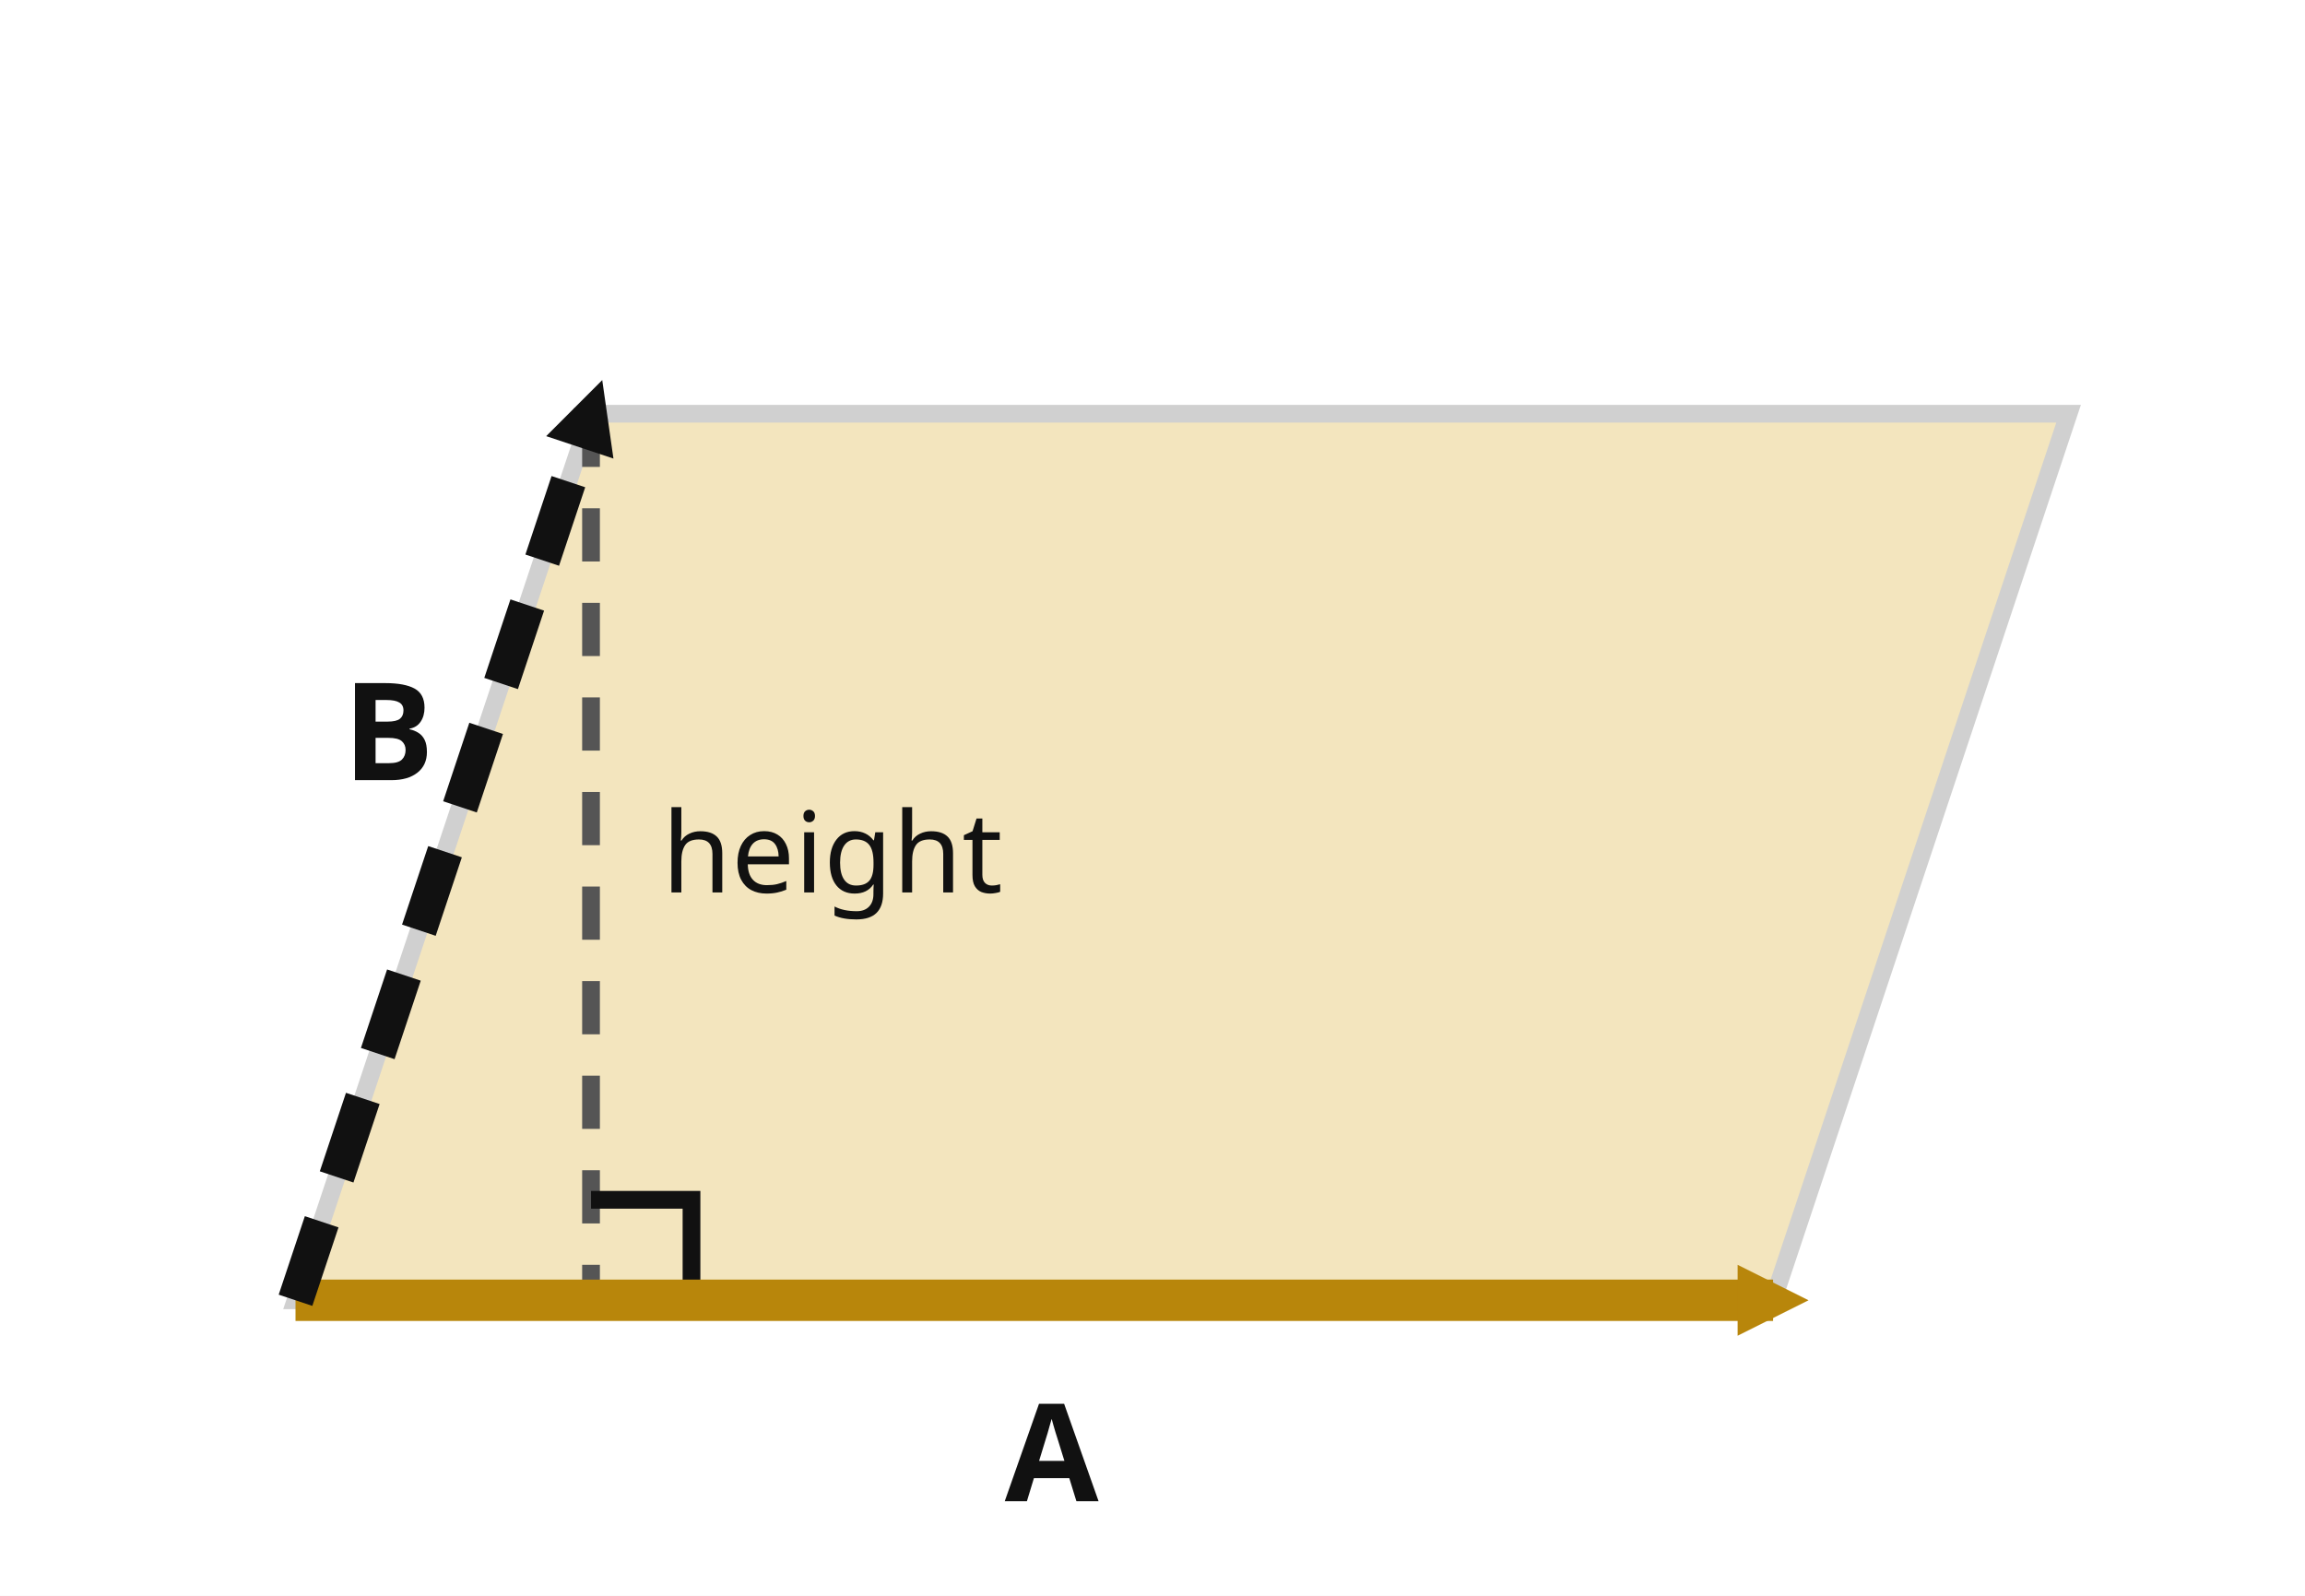
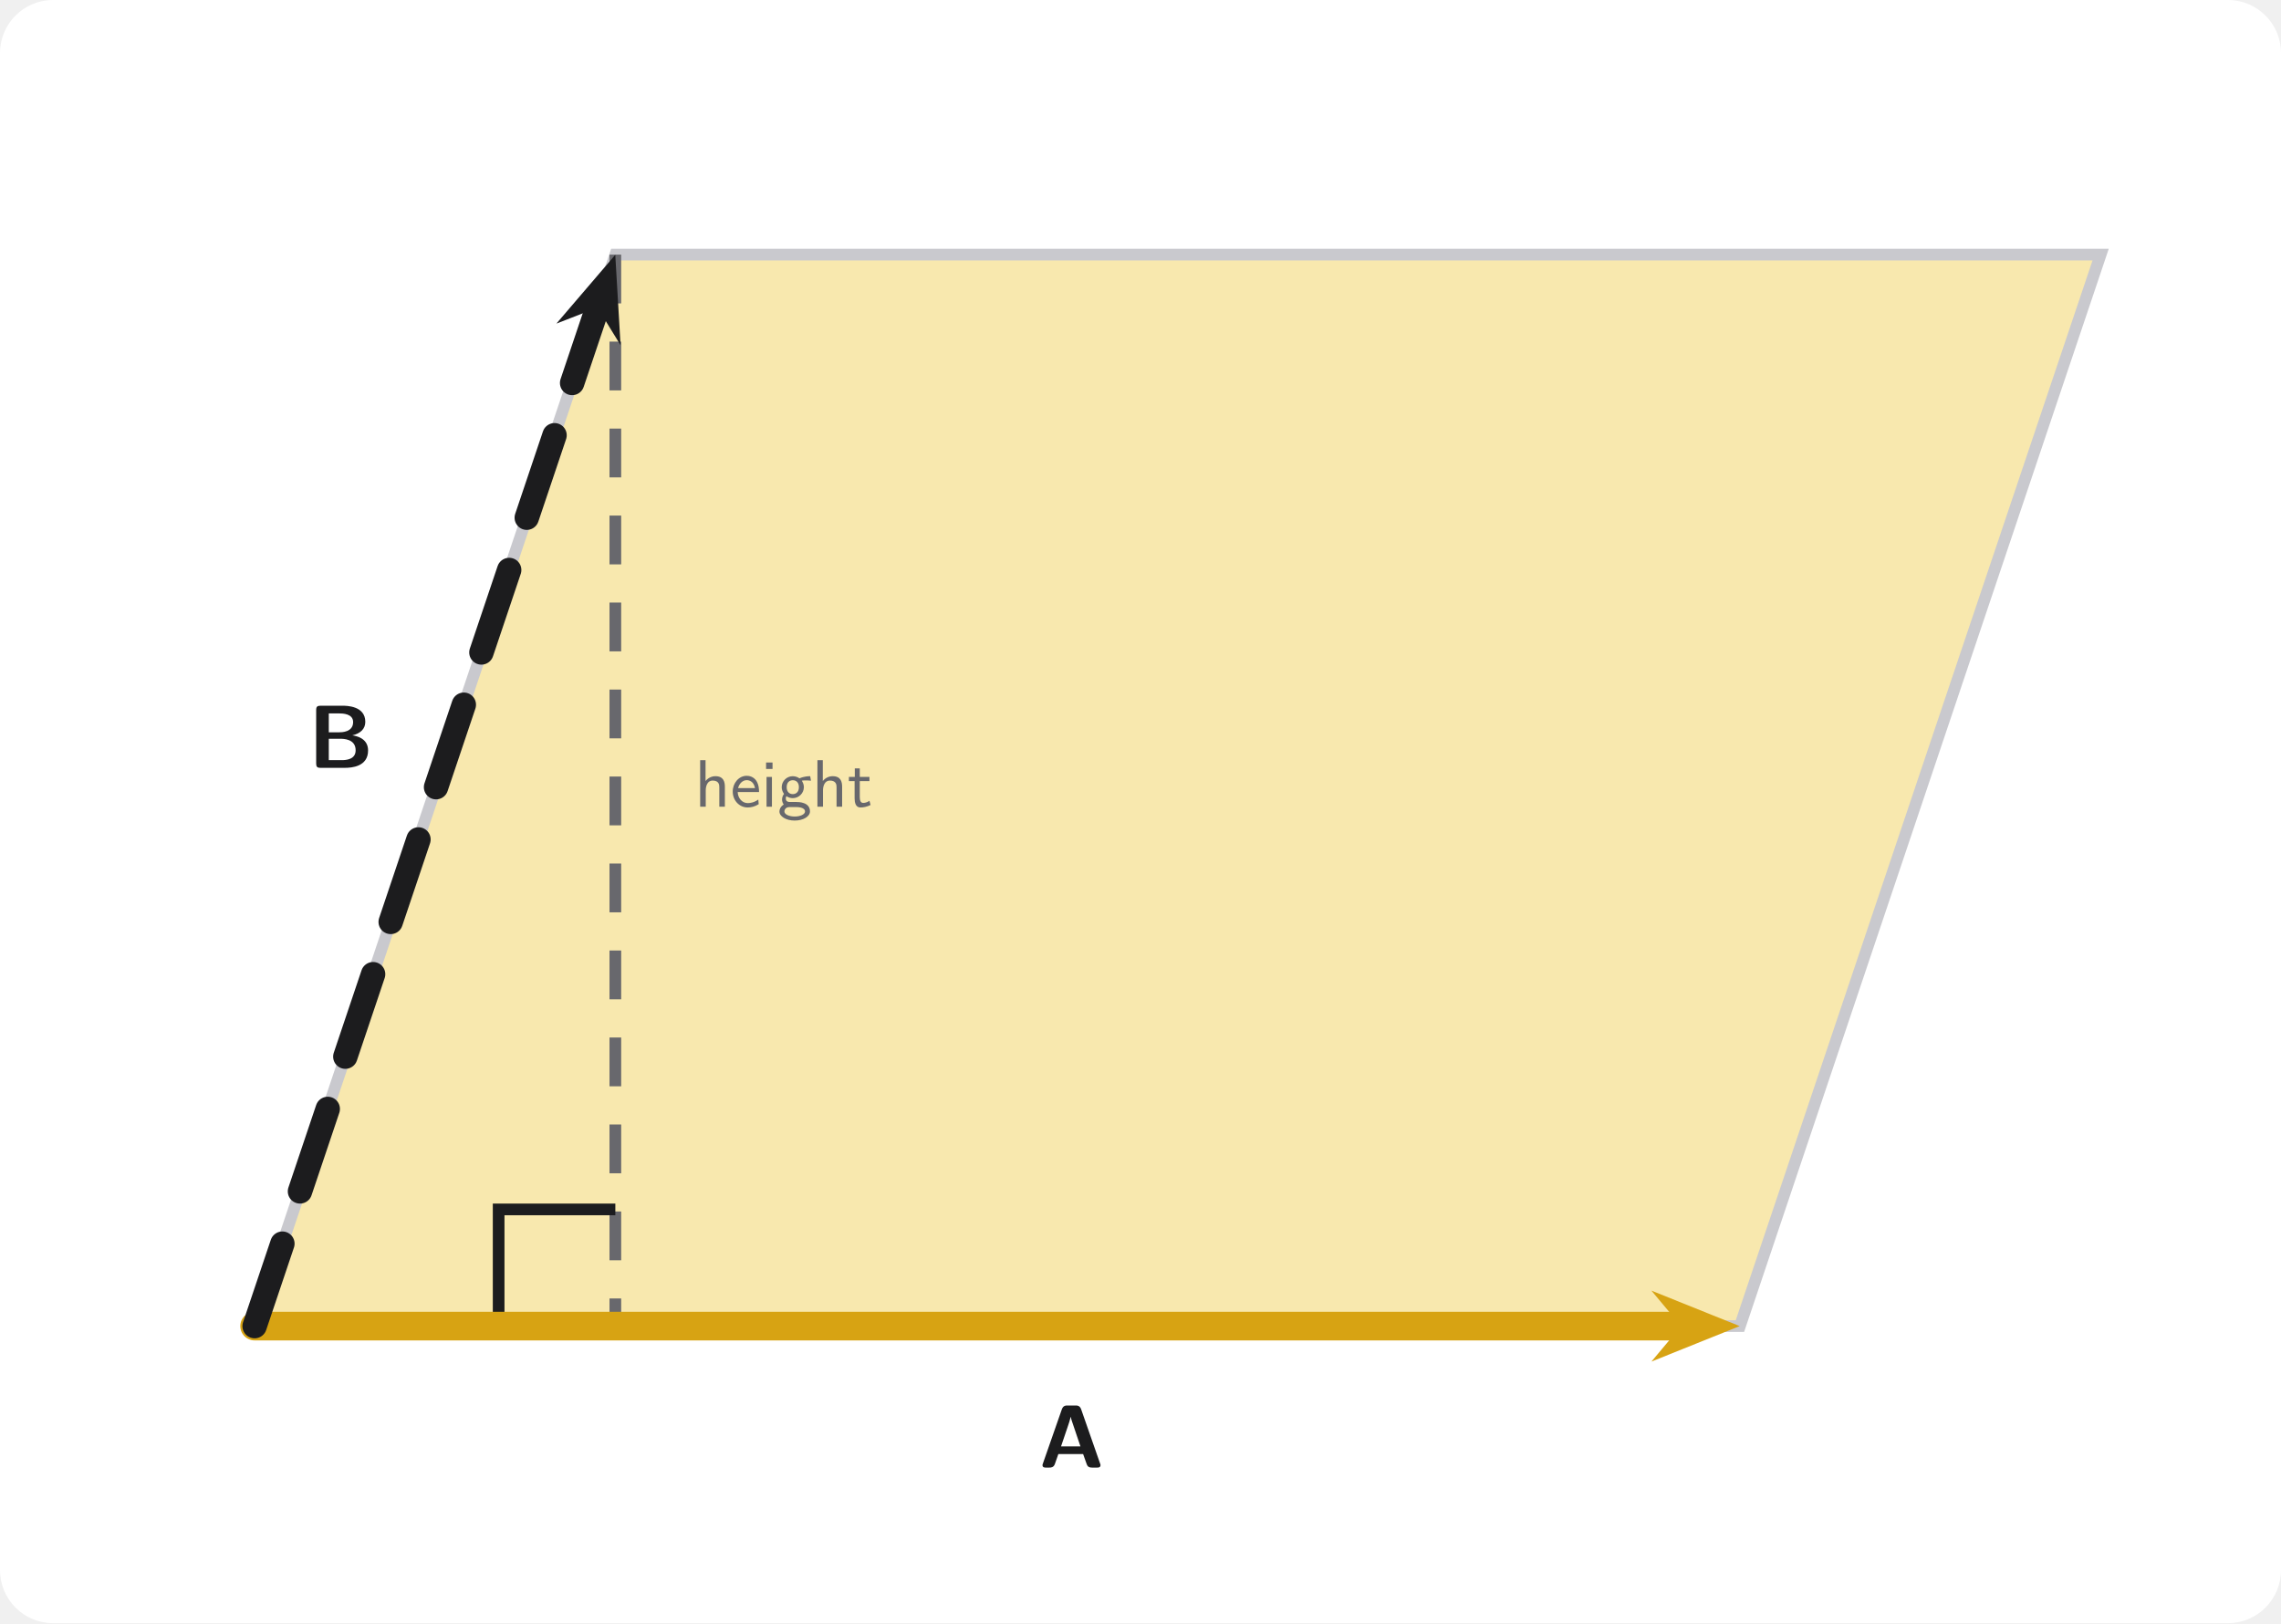
- <svg xmlns="http://www.w3.org/2000/svg" viewBox="0 0 390 270" role="img" aria-labelledby="title desc">
+ <svg xmlns="http://www.w3.org/2000/svg" xmlns:xlink="http://www.w3.org/1999/xlink" role="img" aria-labelledby="title desc" version="1.1" width="304.724pt" height="216.85pt" viewBox="-57.827 -57.827 304.724 216.85">
  <defs>
-     <marker id="arrow-gold" viewBox="0 0 10 10" refX="5" refY="5" markerUnits="userSpaceOnUse" markerWidth="12" markerHeight="12" orient="auto">
-       <path d="M 0 0 L 10 5 L 0 10 z" fill="#b8860b" />
-     </marker>
-     <marker id="arrow-black" viewBox="0 0 10 10" refX="5" refY="5" markerUnits="userSpaceOnUse" markerWidth="12" markerHeight="12" orient="auto">
-       <path d="M 0 0 L 10 5 L 0 10 z" fill="#111" />
-     </marker>
+     <path id="g0-105" d="M3.067-.233L2.914-.798C2.681-.619 2.367-.511 2.089-.511C1.739-.511 1.623-.825 1.623-1.291V-3.425H2.914V-3.981H1.623V-5.12H.959V-3.981H.17V-3.425H.933V-1.13C.933-.601 1.049 .099 1.704 .099C2.098 .099 2.564 .018 3.067-.233Z" />
+     <path id="g0-50" d="M3.829-1.964C3.829-2.242 3.82-2.923 3.47-3.461C3.093-4.026 2.52-4.133 2.179-4.133C1.139-4.133 .314-3.174 .314-2.026C.314-.843 1.193 .099 2.313 .099C2.744 .099 3.264-.009 3.784-.341L3.73-.959C3.165-.556 2.636-.484 2.322-.484C1.578-.484 1.004-1.139 .977-1.964H3.829ZM3.291-2.493H1.031C1.175-3.067 1.614-3.551 2.179-3.551C2.511-3.551 3.12-3.398 3.291-2.493Z" />
+     <path id="g0-59" d="M4.474-3.479L4.367-4.08C4.196-4.08 3.596-4.08 2.932-3.793C2.798-3.891 2.466-4.08 2.044-4.08C1.219-4.08 .565-3.407 .565-2.618C.565-2.394 .619-2.062 .87-1.713C.699-1.488 .61-1.219 .61-.968S.699-.466 .834-.296C.368 0 .26 .386 .26 .637C.26 1.291 1.139 1.847 2.295 1.847S4.34 1.3 4.34 .628C4.34-.619 2.851-.637 2.457-.637H1.632C1.515-.637 1.112-.637 1.112-1.103C1.112-1.282 1.148-1.336 1.193-1.408C1.435-1.246 1.739-1.148 2.044-1.148C2.869-1.148 3.524-1.82 3.524-2.609C3.524-2.914 3.434-3.165 3.291-3.407C3.255-3.452 3.255-3.47 3.255-3.47C3.255-3.515 3.694-3.515 3.811-3.515C3.882-3.515 4.214-3.515 4.474-3.479ZM2.86-2.618C2.86-1.892 2.403-1.686 2.044-1.686C1.632-1.686 1.228-1.946 1.228-2.609C1.228-3.335 1.686-3.542 2.044-3.542C2.457-3.542 2.86-3.282 2.86-2.618ZM3.676 .637C3.676 1.031 3.022 1.309 2.304 1.309C1.605 1.309 .924 1.049 .924 .628C.924 .628 .924 .045 1.614 .045H2.457C2.645 .045 3.676 .045 3.676 .637Z" />
+     <path id="g0-63" d="M4.026 0V-2.663C4.026-3.327 3.847-4.08 2.762-4.08C2.251-4.08 1.766-3.838 1.444-3.434V-6.223H.726V0H1.47V-2.188C1.47-2.78 1.704-3.497 2.385-3.497C3.282-3.497 3.282-2.86 3.282-2.6V0H4.026Z" />
+     <path id="g0-66" d="M1.453 0V-3.981H.735V0H1.453ZM1.533-5.048V-5.909H.672V-5.048H1.533Z" />
+     <path id="g1-27" d="M8.249-.323C8.249-.383 8.249-.406 8.189-.562L5.667-7.783C5.487-8.297 5.141-8.297 4.902-8.297H3.85C3.61-8.297 3.264-8.297 3.084-7.783L.562-.562C.502-.406 .502-.383 .502-.323C.502 0 .801 0 .968 0H1.399C1.614 0 1.985 0 2.152-.478L2.618-1.805H5.93L6.336-.658C6.48-.239 6.563 0 7.137 0H7.783C7.95 0 8.249 0 8.249-.323ZM5.571-2.833H2.977L3.838-5.368C4.017-5.894 4.172-6.348 4.268-6.779H4.28C4.34-6.492 4.34-6.468 4.435-6.193L5.571-2.833Z" />
+     <path id="g1-34" d="M8.022-2.319C8.022-4.005 6.36-4.268 5.918-4.34C7.018-4.591 7.651-5.212 7.651-6.145C7.651-8.297 5.105-8.297 4.603-8.297H1.662C1.231-8.297 1.088-8.165 1.088-7.723V-.574C1.088-.143 1.219 0 1.662 0H4.937C5.822 0 8.022-.155 8.022-2.319ZM6.025-6.109C6.025-4.746 4.459-4.746 4.16-4.746H2.774V-7.269H4.172C4.639-7.269 6.025-7.233 6.025-6.109ZM6.36-2.343C6.36-1.112 5.081-1.028 4.507-1.028H2.774V-3.885H4.28C4.698-3.885 6.36-3.885 6.36-2.343Z" />
  </defs>
-   <rect width="390" height="270" fill="#fff" />
-   <polygon points="50,220 300,220 350,70 100,70" fill="#d4a017" opacity="0.28" stroke="#555" stroke-width="3" />
-   <line x1="100" y1="70" x2="100" y2="220" stroke="#555" stroke-width="3" stroke-dasharray="9 7" />
-   <path d="M 100 203 L 117 203 L 117 220" fill="none" stroke="#111" stroke-width="3" />
-   <line x1="50" y1="220" x2="300" y2="220" stroke="#b8860b" stroke-width="7" stroke-linecap="butt" marker-end="url(#arrow-gold)" />
-   <line x1="50" y1="220" x2="100" y2="70" stroke="#111" stroke-width="6" stroke-dasharray="14 8" stroke-linecap="butt" marker-end="url(#arrow-black)" />
-   <text x="170" y="254" font-family="sans-serif" font-size="23" font-weight="700" fill="#111">A</text>
-   <text x="58" y="132" font-family="sans-serif" font-size="23" font-weight="700" fill="#111">B</text>
-   <text x="112" y="151" font-family="sans-serif" font-size="19" fill="#111">height</text>
+   <g id="page1">
+     <g stroke-miterlimit="10" transform="matrix(.996264 0 0 -.996264 -42.23616 137.7635)" fill="#000" stroke="#000" stroke-width="0.4">
+       <g fill="#fff">
+         <path d="M-15.649-14.226V189.211C-15.649 193.139-12.464 196.324-8.536 196.324H283.105C287.033 196.324 290.218 193.139 290.218 189.211V-14.226C290.218-18.155 287.033-21.34 283.105-21.34H-8.536C-12.464-21.34-15.649-18.155-15.649-14.226ZM290.218 196.324" stroke="none" />
+       </g>
+       <g fill="#f8e8ae" stroke="#c9c9ce" stroke-width="1.565">
+         <path d="M18.494 18.494H217.663L266.033 162.181H66.864Z" />
+       </g>
+       <g stroke="#68686d" stroke-width="1.565" stroke-dasharray="6.544,5.121" stroke-dashoffset="0.0">
+         <path d="M66.864 162.181V18.494" fill="none" />
+       </g>
+       <g stroke="#1c1c1e" stroke-width="1.565">
+         <path d="M51.215 18.494V34.143H66.864" fill="none" />
+       </g>
+       <g stroke="#d7a313" stroke-width="3.841" stroke-linecap="round">
+         <path d="M18.494 18.494H210.57" fill="none" />
+         <g fill="#d7a313" transform="translate(205.9977 18.4941)" stroke-dasharray="none" stroke-dashoffset="0.0" stroke-linejoin="miter" stroke-width="1.969">
+           <path d="M8.994 0L3.071 2.381L5.064 0L3.071-2.381Z" />
+         </g>
+       </g>
+       <g stroke="#1c1c1e" stroke-width="3.272" stroke-linecap="round" stroke-dasharray="11.666,7.398" stroke-dashoffset="0.0">
+         <path d="M18.494 18.494L64.711 155.785" fill="none" />
+         <g fill="#1c1c1e" transform="matrix(.31903 .94771 -.94771 .31903 63.32399 151.6643)" stroke-dasharray="none" stroke-dashoffset="0.0" stroke-linejoin="miter" stroke-width="1.873">
+           <path d="M8.562 0L2.917 2.276L4.816 0L2.917-2.276Z" />
+         </g>
+       </g>
+       <g transform="matrix(1.00375 0 0 -1.00375 166.0343 137.8)" stroke="none" fill="#1c1c1e">
+         <use x="-42.236" y="137.763" xlink:href="#g1-27" />
+       </g>
+       <g transform="matrix(1.00375 0 0 -1.00375 68.05016 231.6382)" stroke="none" fill="#1c1c1e">
+         <use x="-42.236" y="137.763" xlink:href="#g1-34" />
+       </g>
+       <g transform="matrix(1.00375 0 0 -1.00375 119.9048 226.4214)" stroke="none" fill="#68686d">
+         <use x="-42.236" y="137.763" xlink:href="#g0-63" />
+         <use x="-37.475" y="137.763" xlink:href="#g0-50" />
+         <use x="-33.377" y="137.763" xlink:href="#g0-66" />
+         <use x="-31.181" y="137.763" xlink:href="#g0-59" />
+         <use x="-26.572" y="137.763" xlink:href="#g0-63" />
+         <use x="-21.811" y="137.763" xlink:href="#g0-105" />
+       </g>
+     </g>
+   </g>
</svg>
